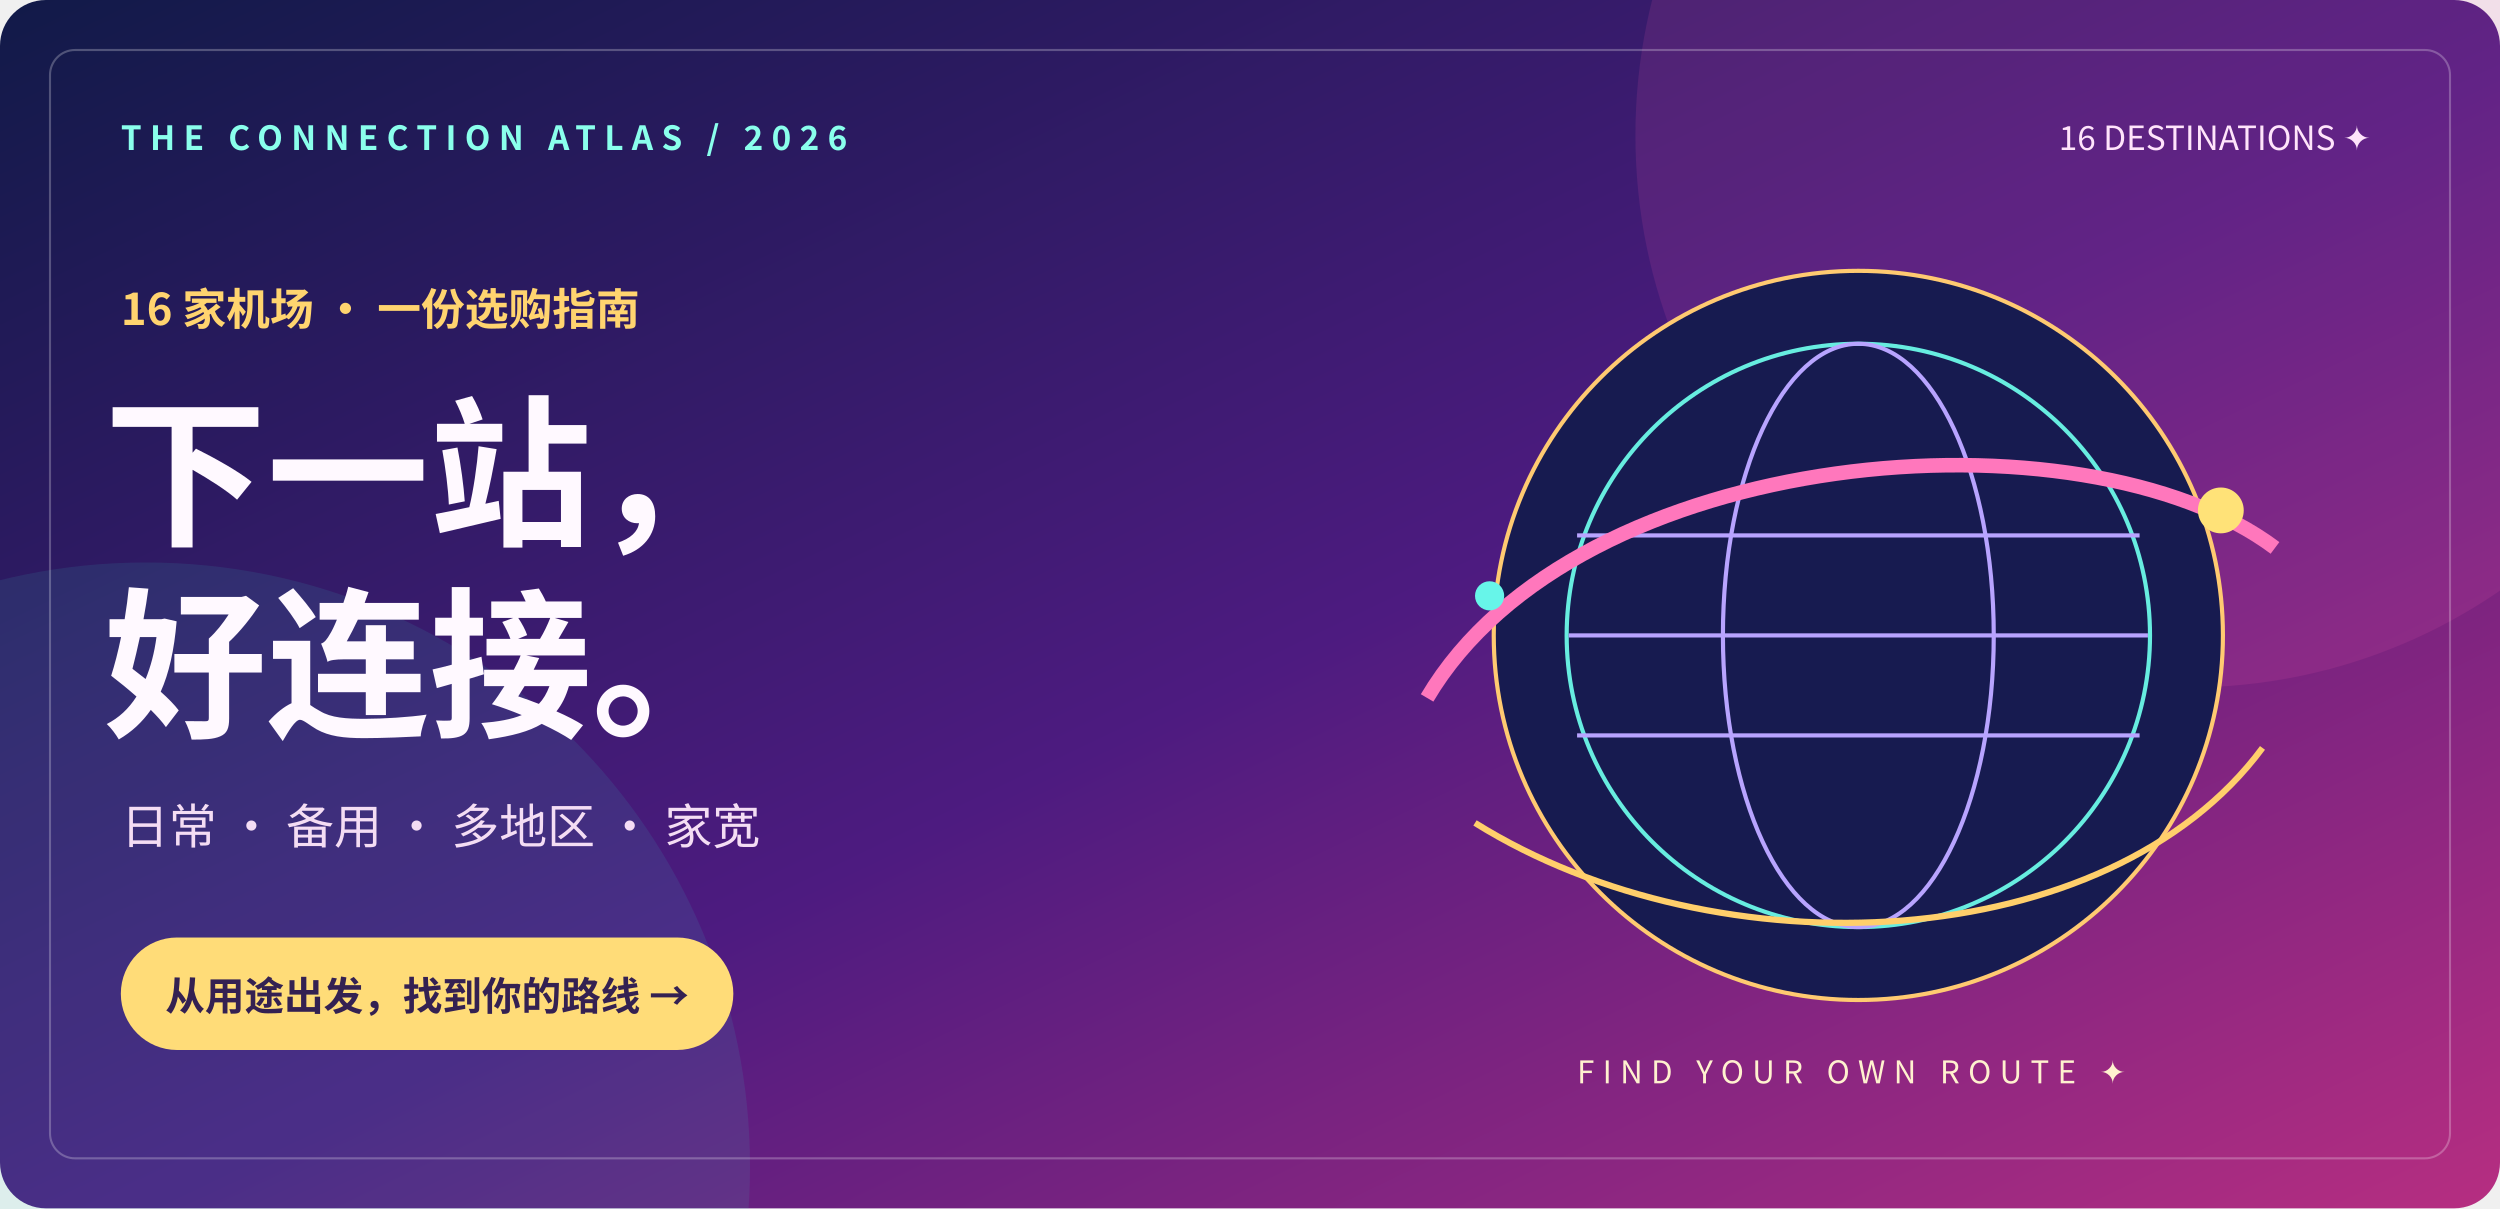
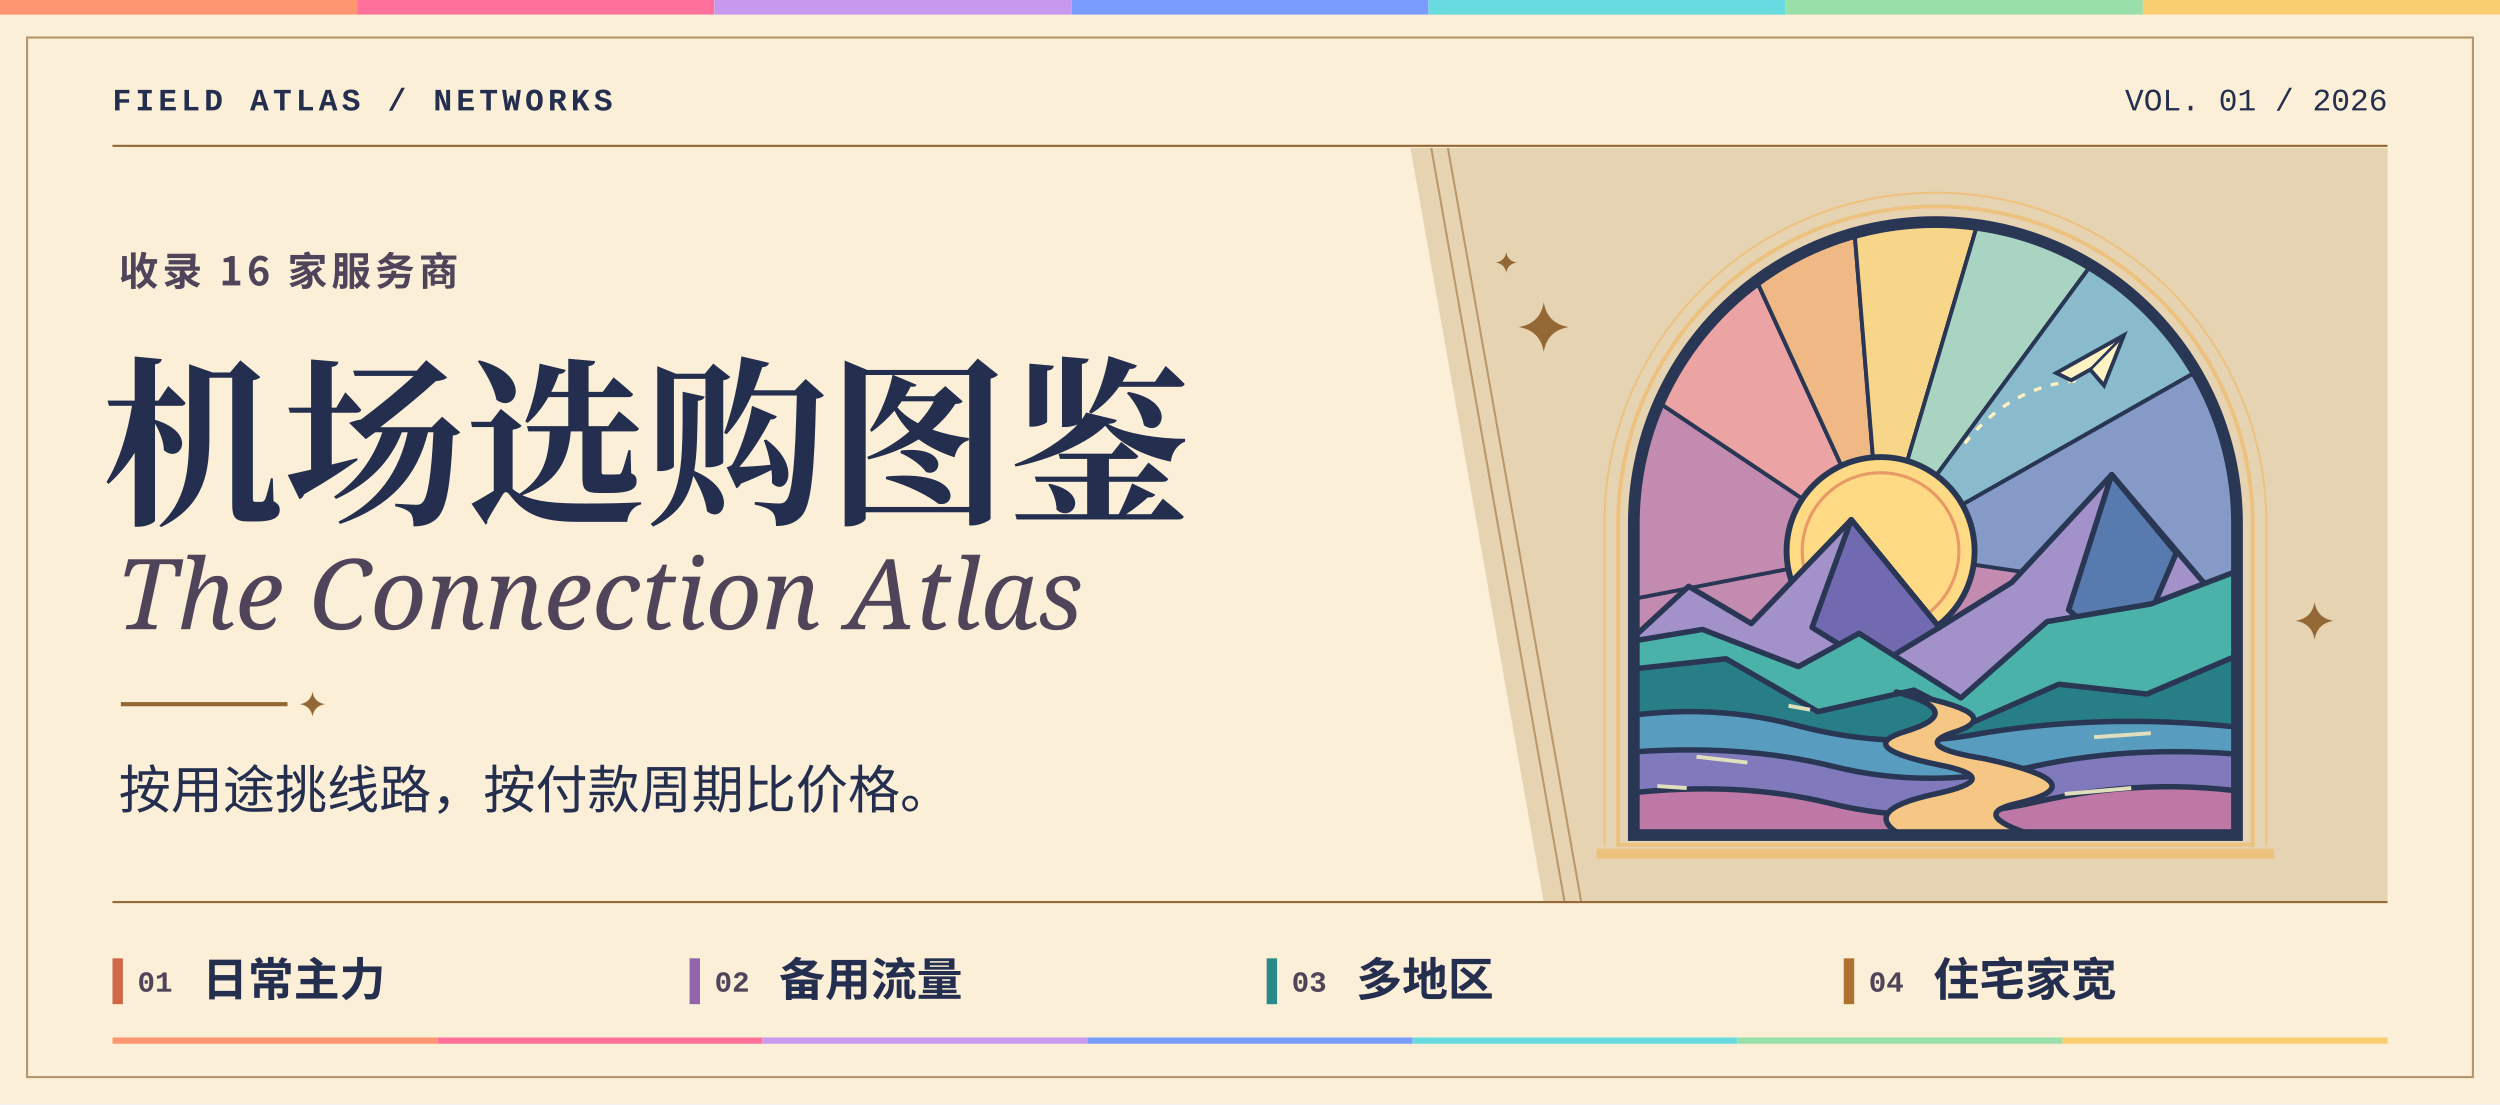
- <svg xmlns="http://www.w3.org/2000/svg" width="1200" height="580" viewBox="0 0 1200 580" role="img" aria-labelledby="title desc">
-   <defs>
-     <linearGradient id="bg" x2="1" y2="1">
-       <stop stop-color="#111a48" />
-       <stop offset=".53" stop-color="#4d1b80" />
-       <stop offset="1" stop-color="#b72e81" />
-     </linearGradient>
-     <linearGradient id="rain">
-       <stop stop-color="#ffd067" />
-       <stop offset=".35" stop-color="#ff6aa7" />
-       <stop offset=".7" stop-color="#b49aff" />
-       <stop offset="1" stop-color="#54e9e0" />
-     </linearGradient>
-   </defs>
-   <rect width="1200" height="580" rx="22" fill="url(#bg)" />
-   <circle cx="1050" cy="65" r="265" fill="#ff5bb0" opacity=".12" />
-   <circle cx="70" cy="560" r="290" fill="#35dfce" opacity=".1" />
-   <rect x="24" y="24" width="1152" height="532" rx="12" fill="none" stroke="#fff" opacity=".25" />
-   <g font-family="Microsoft YaHei,PingFang SC,Noto Sans CJK SC,sans-serif">
-     <text x="58" y="72" font-size="16" font-weight="700" letter-spacing="4" fill="#8affec">THE CONNECTION ATLAS / 2026</text>
-     <text x="1138" y="72" text-anchor="end" font-size="16" fill="#ffe4fb">16 DESTINATIONS ✦</text>
-     <path d="M58 92H1142" stroke="url(#rain)" stroke-width="3" />
-     <text x="58" y="156" font-size="21" font-weight="700" fill="#ffd46f">16 家机场 · 一份选购指南</text>
-     <text x="50" y="256" font-size="78" font-weight="900" fill="#fff9ff">下一站，</text>
-     <text x="50" y="348" font-size="78" font-weight="900" fill="#fff9ff">好连接。</text>
-     <text x="58" y="405" font-size="23" fill="#f4ddf4">日常 · 备用 · 多地区 · 家宽</text>
-     <rect x="58" y="450" width="294" height="54" rx="27" fill="#ffdc78" />
-     <text x="205" y="485" text-anchor="middle" font-size="19" font-weight="800" fill="#342152">从用途出发，找到你的路线 →</text>
-     <g transform="translate(892 305)">
-       <circle r="175" fill="#171b50" stroke="#ffca71" stroke-width="2" />
-       <circle r="140" fill="none" stroke="#67ede0" stroke-width="2" />
-       <ellipse rx="65" ry="140" fill="none" stroke="#b8a4ff" stroke-width="2" />
-       <path d="M-135 -48H135M-139 0H139M-135 48H135" stroke="#b8a4ff" stroke-width="2" />
-       <path d="M-207 30C-135 -92 108 -111 200 -42" fill="none" stroke="#ff77bc" stroke-width="7" />
-       <path d="M-184 90C-67 163 120 154 194 54" fill="none" stroke="#ffcf6b" stroke-width="3" />
-       <circle cx="174" cy="-60" r="11" fill="#ffe278" />
-       <circle cx="-177" cy="-19" r="7" fill="#67f5e9" />
+ <svg xmlns="http://www.w3.org/2000/svg" viewBox="0 0 1200 530" width="1200" height="530" role="img" aria-labelledby="title desc">
+   <rect x="0" y="0" width="1200" height="530" fill="#fbefd7" />
+   <rect x="0.0" y="0" width="171.429" height="7" fill="#ff9671" />
+   <rect x="171.429" y="0" width="171.429" height="7" fill="#ff719a" />
+   <rect x="342.857" y="0" width="171.429" height="7" fill="#c898ef" />
+   <rect x="514.286" y="0" width="171.429" height="7" fill="#7a9bff" />
+   <rect x="685.714" y="0" width="171.429" height="7" fill="#66dbe0" />
+   <rect x="857.143" y="0" width="171.429" height="7" fill="#99dfa9" />
+   <rect x="1028.571" y="0" width="171.429" height="7" fill="#f9ce70" />
+   <rect x="13" y="18" width="1174" height="499" fill="none" stroke="#936834" opacity=".67" />
+   <text x="54" y="53" fill="#242e4e" font-family="Consolas,'Liberation Mono',monospace" font-size="15" font-weight="700" letter-spacing="2">FIELD ATLAS   /   NETWORKS</text>
+   <text x="1146" y="53" fill="#242e4e" font-family="Consolas,'Liberation Mono',monospace" font-size="15" font-weight="500" text-anchor="end">VOL. 01   /   2026</text>
+   <path d="M54 70h1092" fill="none" stroke="#936834" stroke-width="1" />
+   <path d="M677 71H1146V433H741Z" fill="#e6d3b2" />
+   <path d="M687 71l64 362m-56-362 64 362" fill="none" stroke="#936834" stroke-width="1" opacity=".55" />
+   <text x="57" y="137" fill="#50445a" font-family="'Microsoft YaHei','PingFang SC','Noto Sans CJK SC',sans-serif" font-size="19" font-weight="700" letter-spacing="2">收录 16 家服务商</text>
+   <text x="49" y="245" fill="#242e4e" font-family="Georgia,'Noto Serif CJK SC','Songti SC',SimSun,serif" font-size="87" font-weight="800">机场选购图鉴</text>
+   <text x="56" y="302" fill="#50445a" font-family="Georgia,serif" font-size="47" font-weight="500" font-style="italic">The Connection Atlas</text>
+   <path d="M58 338h80" fill="none" stroke="#936834" stroke-width="2" />
+   <g transform="translate(150 338) scale(6)">
+     <path d="M0-1Q.13-.15 1 0 .13.15 0 1-.13.15-1 0-.13-.15 0-1Z" fill="#936834" />
+   </g>
+   <text x="57" y="388" fill="#242e4e" font-family="'Microsoft YaHei','PingFang SC','Noto Sans CJK SC',sans-serif" font-size="25" font-weight="500">按用途挑线路，按付款周期比价格。</text>
+   <g transform="translate(929 257) scale(0.94)">
+     <defs>
+       <clipPath id="window">
+         <path d="M-154 153V-6a154 154 0 0 1 308 0v159Z" />
+       </clipPath>
+     </defs>
+     <g clip-path="url(#window)">
+       <rect x="-160" y="-170" width="320" height="330" fill="#c48bb1" />
+       <path d="M-28 8L-245 50L-240 -134Z" fill="#c48bb1" stroke="#293754" stroke-width="2" />
+       <path d="M-28 8L-240 -134L-128 -210Z" fill="#eba3a4" stroke="#293754" stroke-width="2" />
+       <path d="M-28 8L-128 -210L-48 -237Z" fill="#efb884" stroke="#293754" stroke-width="2" />
+       <path d="M-28 8L-48 -237L44 -235Z" fill="#f7d589" stroke="#293754" stroke-width="2" />
+       <path d="M-28 8L44 -235L134 -212Z" fill="#a8d4c1" stroke="#293754" stroke-width="2" />
+       <path d="M-28 8L134 -212L222 -134Z" fill="#89bbcd" stroke="#293754" stroke-width="2" />
+       <path d="M-28 8L222 -134L238 47Z" fill="#859ac7" stroke="#293754" stroke-width="2" />
+       <circle cx="-28" cy="8" r="48" fill="#ffda84" stroke="#293754" stroke-width="3" />
+       <circle cx="-28" cy="8" r="40" fill="none" stroke="#e79a67" stroke-width="1.6" />
+       <g stroke="#293754" stroke-width="2.8" stroke-linejoin="round">
+         <path d="M-180 76L-126 26-94 45-43-8 2 47 39 24 90-31 165 57 174 175H-180Z" fill="#a391ca" />
+         <path d="M-43-8l-20 55 32 20 33-20Z" fill="#726ab1" />
+         <path d="M90-31L68 38 99 65 123 9Z" fill="#577baf" />
+         <path d="M-173 57l54-9 49 19 31-17 52 33 44-39 53-9 63-24v162h-346Z" fill="#4bb2aa" />
+         <path d="M-171 70l64-7 47 27 49-11 31 16 43-19 45 5 61-26v112h-340Z" fill="#287e86" />
+         <path d="M-174 95q54-11 103 2t95 4q67-11 140-2v65h-338Z" fill="#589dc0" />
+         <path d="M-160 111q60-5 108 7t102 0 118-5v48h-328Z" fill="#8079bb" />
+         <path d="M-160 132q59-7 107 5t105-1 113-4v36h-325Z" fill="#bd78a6" />
+         <path d="M-20 80q61 11 28 21-20 7 17 13 60 13 16 23-26 6 15 18H-14q-28-14 14-23 37-8 1-15-43-9-16-17 32-10-5-20Z" fill="#f6c684" />
+       </g>
+       <path d="M-122 113l26 3m-46 12 15 1m208-26 29-2m-44 31 34-3m-175-42 11 2" fill="none" stroke="#e0dfbd" stroke-width="2" />
+       <path d="M15-47q23-29 57-32" fill="none" stroke="#fff0c1" stroke-width="1.7" stroke-dasharray="4 5" />
+       <g transform="translate(74 -84) rotate(-19)">
+         <path d="M-12-3l39-7-18 21-4-10-11 2Z" fill="#fff2c3" stroke="#293754" stroke-width="2" />
+         <path d="M5 1l22-11" fill="none" stroke="#293754" stroke-width="1.4" />
+       </g>
    </g>
-     <text x="757" y="520" font-size="15" letter-spacing="4" fill="#fff1cf">FIND YOUR OWN ROUTE ✦</text>
+     <path d="M-154 153V-6a154 154 0 0 1 308 0v159Z" fill="none" stroke="#293754" stroke-width="6" />
+     <path d="M-162 158V-6a162 162 0 0 1 324 0v164Z" fill="none" stroke="#edc17e" stroke-width="2" />
+     <path d="M-169 158V-6a169 169 0 0 1 338 0v164" fill="none" stroke="#edc17e" stroke-width="1" />
+     <rect x="-173" y="160" width="346" height="5" fill="#edc17e" />
  </g>
+   <g transform="translate(741 157) scale(12)">
+     <path d="M0-1Q.13-.15 1 0 .13.15 0 1-.13.15-1 0-.13-.15 0-1Z" fill="#936834" />
+   </g>
+   <g transform="translate(1111 298) scale(9)">
+     <path d="M0-1Q.13-.15 1 0 .13.15 0 1-.13.15-1 0-.13-.15 0-1Z" fill="#936834" />
+   </g>
+   <g transform="translate(723 126) scale(5)">
+     <path d="M0-1Q.13-.15 1 0 .13.15 0 1-.13.15-1 0-.13-.15 0-1Z" fill="#936834" />
+   </g>
+   <path d="M54 433h1092" fill="none" stroke="#936834" stroke-width="1" />
+   <rect x="54" y="460" width="5" height="22" fill="#d06848" />
+   <text x="66" y="476" fill="#50445a" font-family="Consolas,'Liberation Mono',monospace" font-size="14" font-weight="700">01</text>
+   <text x="97" y="478" fill="#242e4e" font-family="'Microsoft YaHei','PingFang SC','Noto Sans CJK SC',sans-serif" font-size="22" font-weight="700">日常主力</text>
+   <rect x="331" y="460" width="5" height="22" fill="#9164ac" />
+   <text x="343" y="476" fill="#50445a" font-family="Consolas,'Liberation Mono',monospace" font-size="14" font-weight="700">02</text>
+   <text x="374" y="478" fill="#242e4e" font-family="'Microsoft YaHei','PingFang SC','Noto Sans CJK SC',sans-serif" font-size="22" font-weight="700">备用流量</text>
+   <rect x="608" y="460" width="5" height="22" fill="#268b89" />
+   <text x="620" y="476" fill="#50445a" font-family="Consolas,'Liberation Mono',monospace" font-size="14" font-weight="700">03</text>
+   <text x="651" y="478" fill="#242e4e" font-family="'Microsoft YaHei','PingFang SC','Noto Sans CJK SC',sans-serif" font-size="22" font-weight="700">多地区</text>
+   <rect x="885" y="460" width="5" height="22" fill="#ad722f" />
+   <text x="897" y="476" fill="#50445a" font-family="Consolas,'Liberation Mono',monospace" font-size="14" font-weight="700">04</text>
+   <text x="928" y="478" fill="#242e4e" font-family="'Microsoft YaHei','PingFang SC','Noto Sans CJK SC',sans-serif" font-size="22" font-weight="700">住宅家宽</text>
+   <rect x="54.0" y="498" width="156.0" height="3" fill="#ff9671" />
+   <rect x="210.0" y="498" width="156.0" height="3" fill="#ff719a" />
+   <rect x="366.0" y="498" width="156.0" height="3" fill="#c898ef" />
+   <rect x="522.0" y="498" width="156.0" height="3" fill="#7a9bff" />
+   <rect x="678.0" y="498" width="156.0" height="3" fill="#66dbe0" />
+   <rect x="834.0" y="498" width="156.0" height="3" fill="#99dfa9" />
+   <rect x="990.0" y="498" width="156.0" height="3" fill="#f9ce70" />
</svg>
